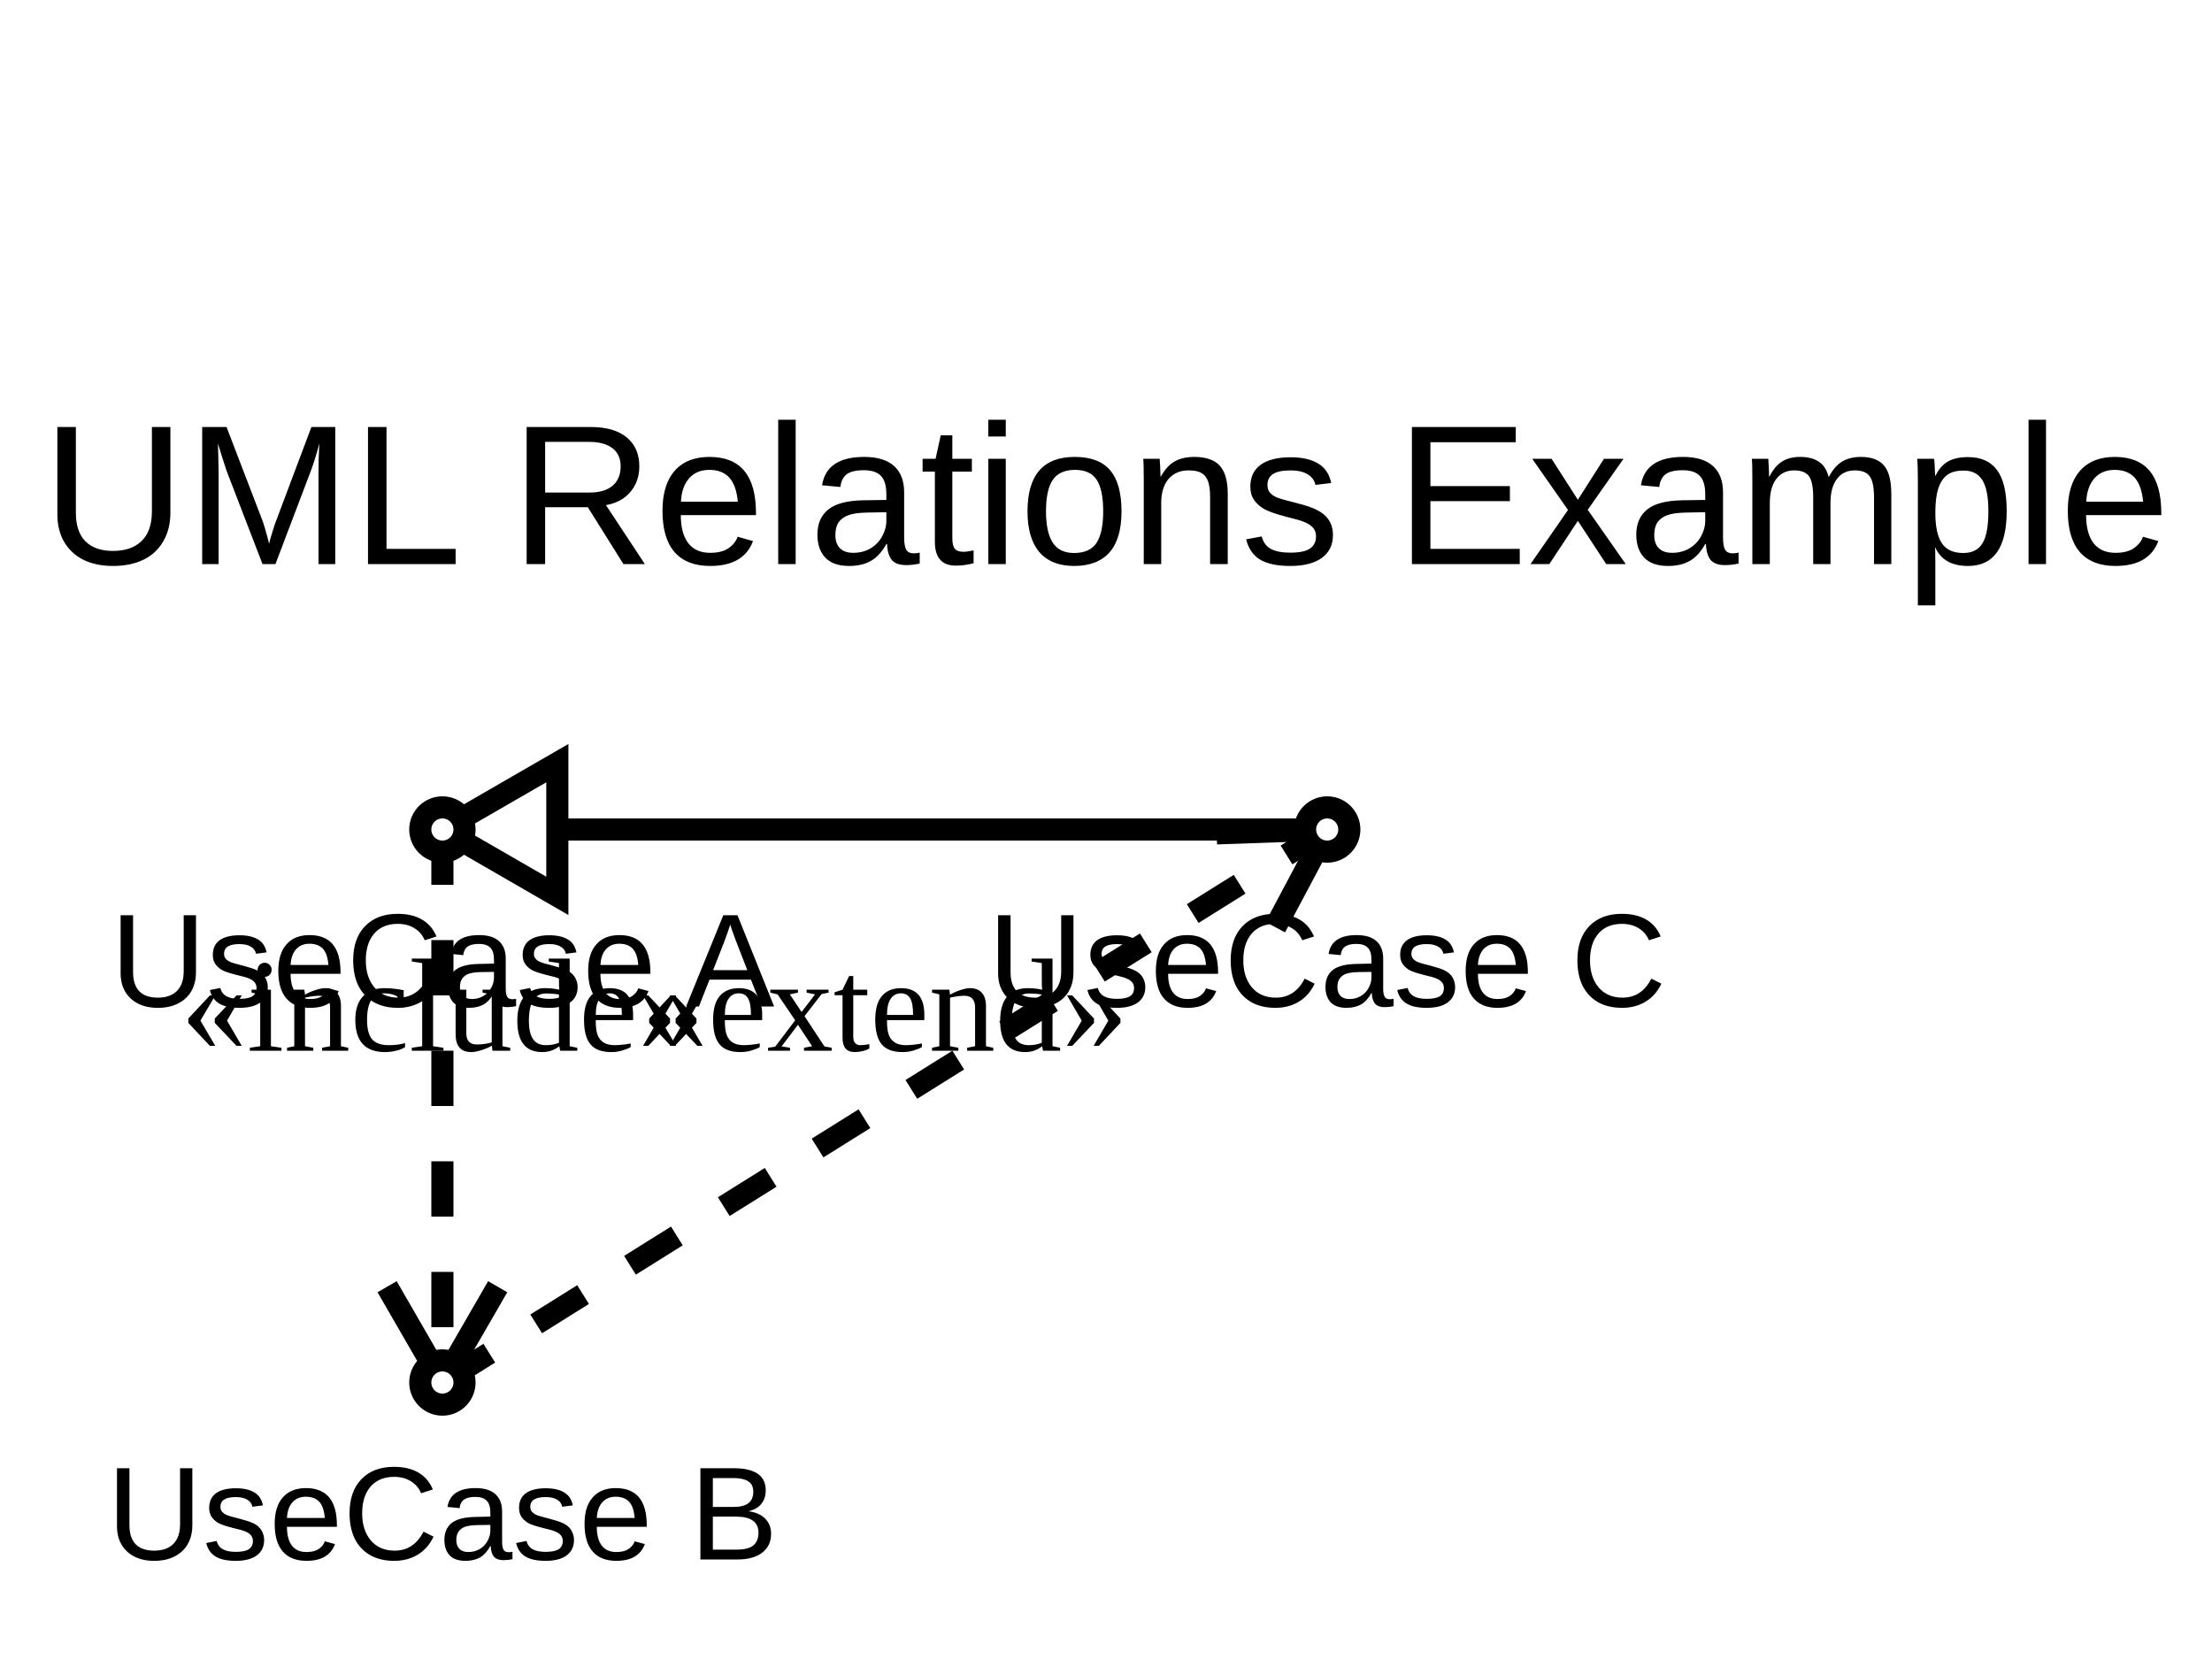
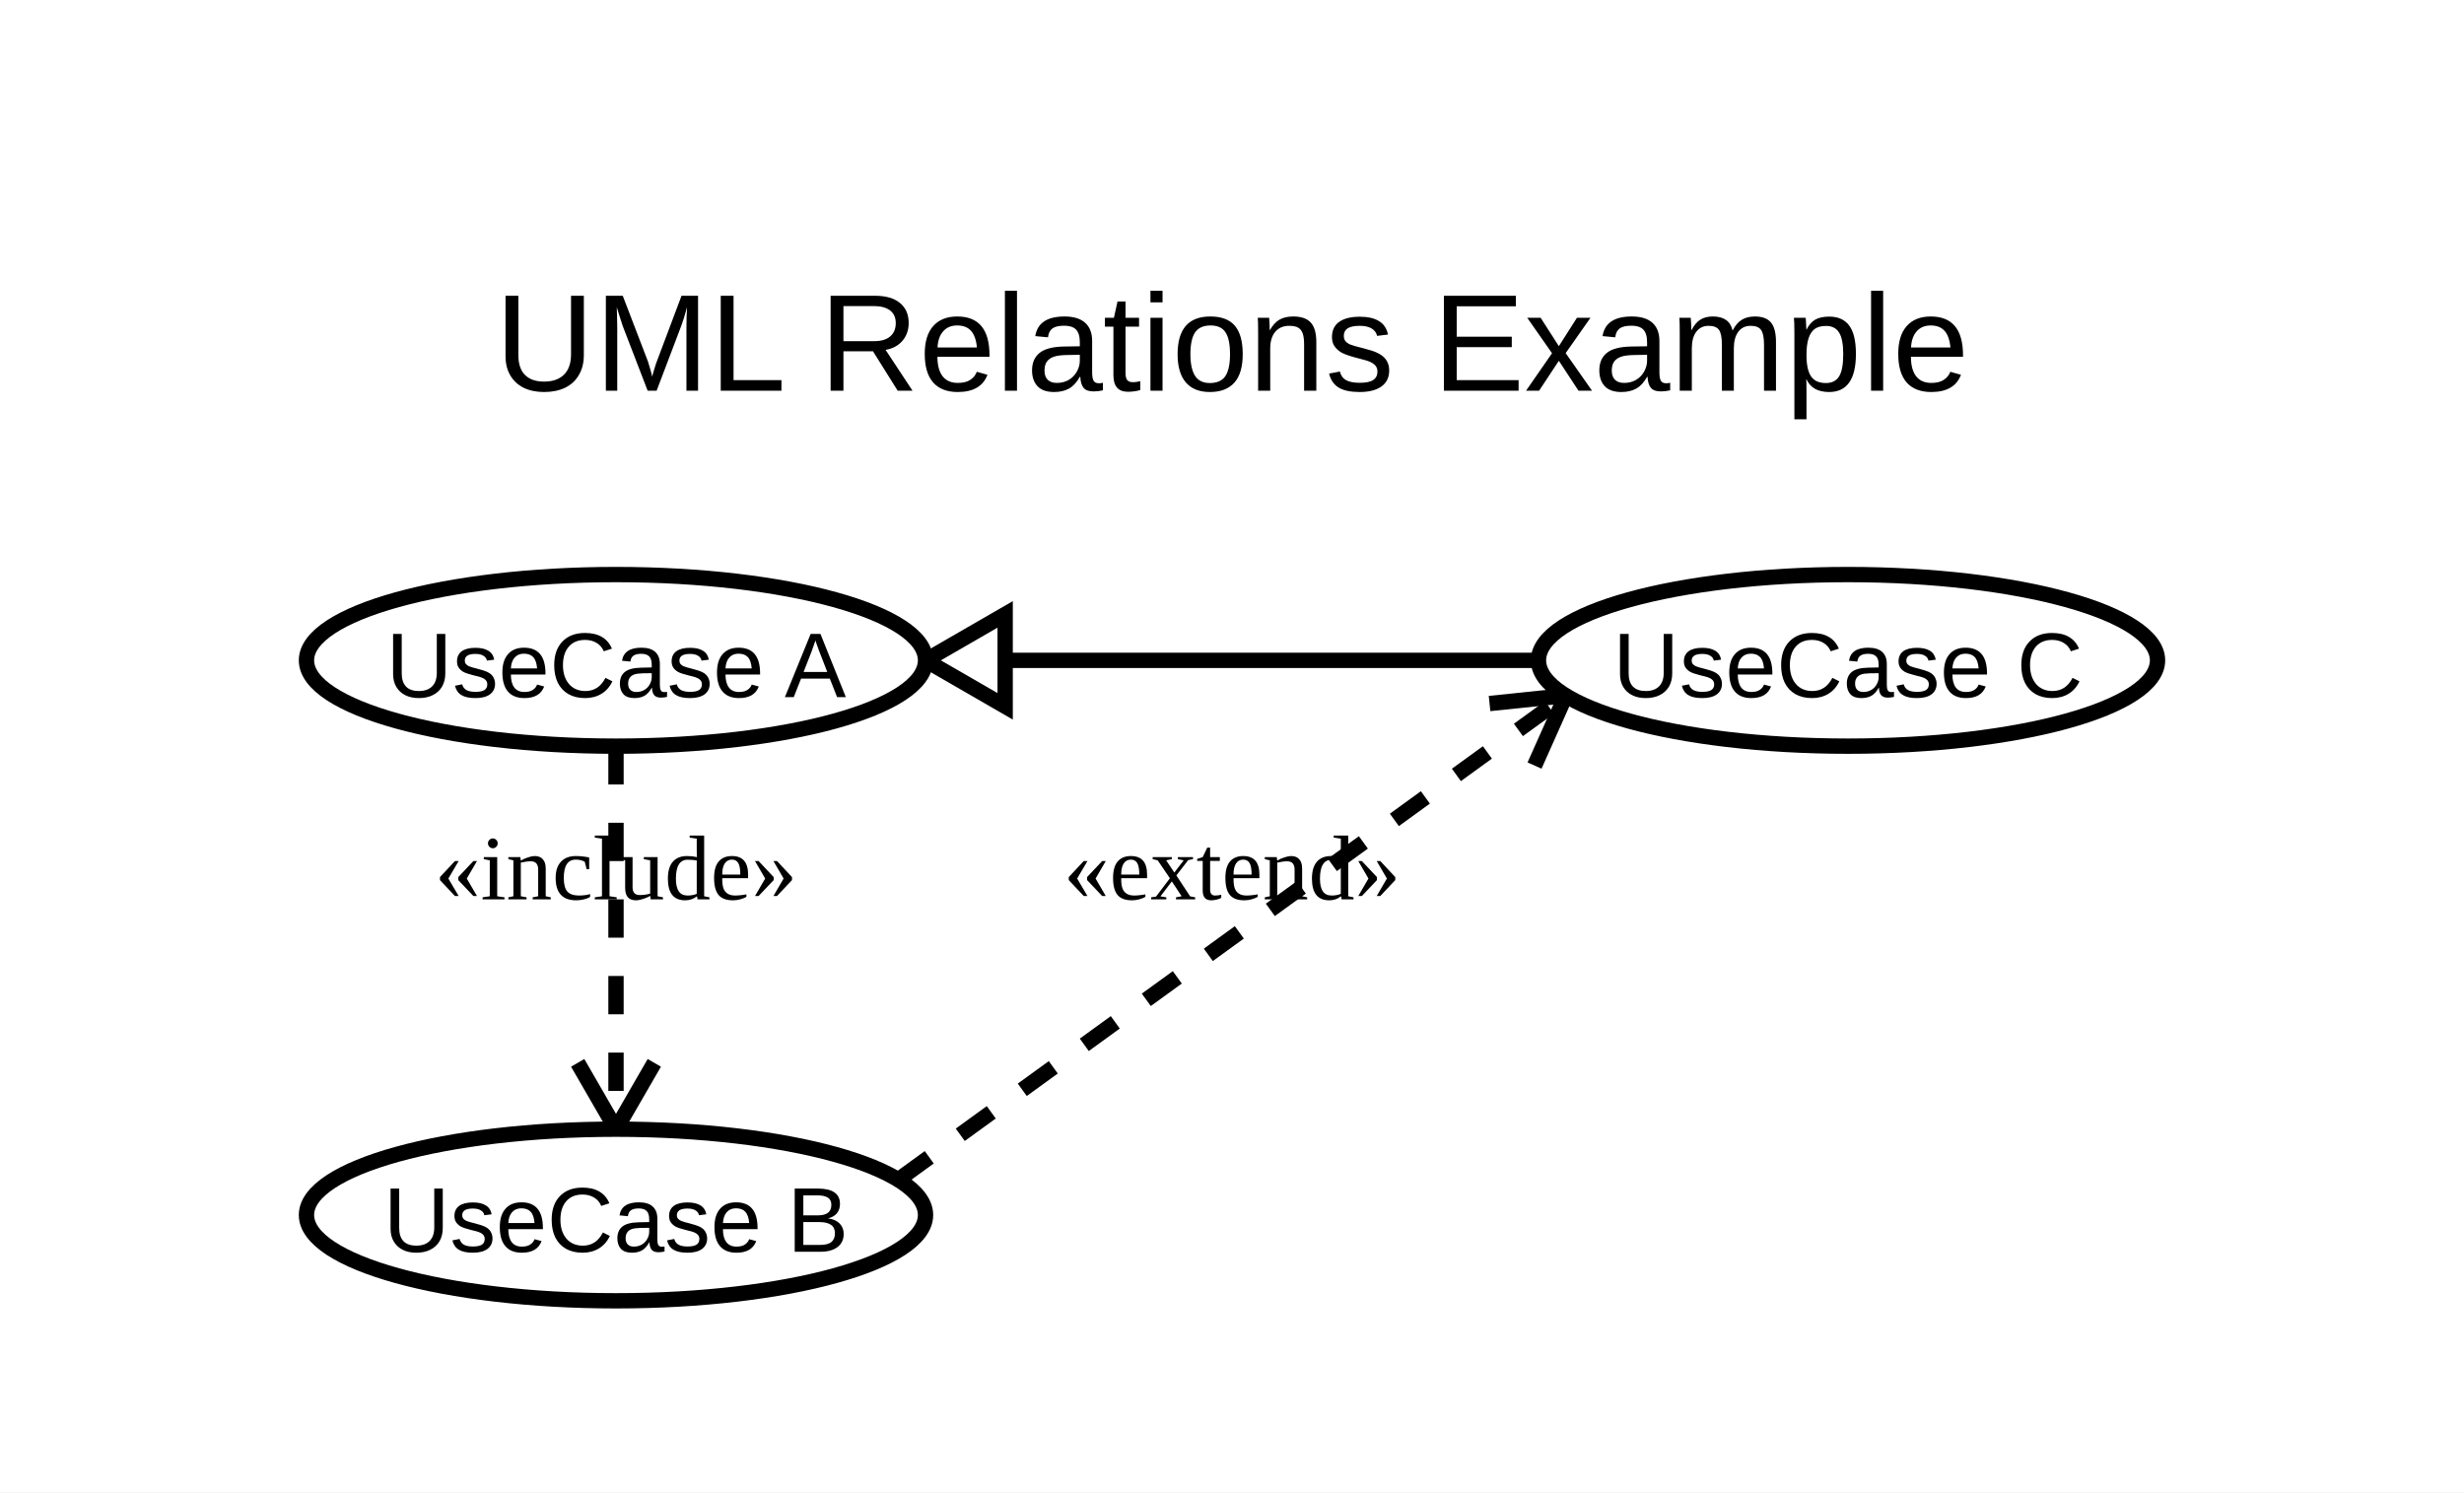
- <svg xmlns="http://www.w3.org/2000/svg" width="200" height="150" viewBox="0 0 200 150">
+ <svg xmlns="http://www.w3.org/2000/svg" width="321.6" height="194.8" viewBox="0 0 321.6 194.8">
  <rect width="100%" height="100%" fill="white" />
  <g id="__builtin__:diagram/0">
-     <text x="100" y="51" text-anchor="middle" font-size="18" font-family="Arial" fill="black">
-       <tspan x="100" dy="0">UML Relations Example</tspan>
+     <text x="160.8" y="51" text-anchor="middle" font-size="18" font-family="Arial" fill="black">
+       <tspan x="160.8" dy="0">UML Relations Example</tspan>
    </text>
  </g>
  <g>
-     <line x1="40" y1="75" x2="40" y2="125" stroke="black" stroke-width="2" stroke-dasharray="5,5" />
-     <line x1="40" y1="125" x2="35" y2="116.34" stroke="black" stroke-width="2" />
-     <line x1="40" y1="125" x2="45" y2="116.34" stroke="black" stroke-width="2" />
-     <text x="40" y="95" font-size="12" fill="black" text-anchor="middle">«include»</text>
+     <line x1="80.4" y1="97.4" x2="80.4" y2="147.4" stroke="black" stroke-width="2" stroke-dasharray="5,5" />
+     <line x1="80.4" y1="147.4" x2="75.4" y2="138.74" stroke="black" stroke-width="2" />
+     <line x1="80.4" y1="147.4" x2="85.4" y2="138.74" stroke="black" stroke-width="2" />
+     <text x="80.4" y="117.4" font-size="12" fill="black" text-anchor="middle">«include»</text>
  </g>
  <g>
-     <line x1="40" y1="125" x2="120" y2="75" stroke="black" stroke-width="2" stroke-dasharray="5,5" />
-     <line x1="120" y1="75" x2="115.306" y2="83.83" stroke="black" stroke-width="2" />
-     <line x1="120" y1="75" x2="110.006" y2="75.35" stroke="black" stroke-width="2" />
-     <text x="80" y="95" font-size="12" fill="black" text-anchor="middle">«extend»</text>
+     <line x1="117.238" y1="154.002" x2="204.362" y2="90.798" stroke="black" stroke-width="2" stroke-dasharray="5,5" />
+     <line x1="204.362" y1="90.798" x2="200.288" y2="99.931" stroke="black" stroke-width="2" />
+     <line x1="204.362" y1="90.798" x2="194.416" y2="91.836" stroke="black" stroke-width="2" />
+     <text x="160.8" y="117.4" font-size="12" fill="black" text-anchor="middle">«extend»</text>
  </g>
  <g>
-     <line x1="120" y1="75" x2="40" y2="75" stroke="black" stroke-width="2" />
-     <polygon points="40,75 50.392,69 50.392,81" fill="white" stroke="black" stroke-width="2" />
+     <line x1="200.8" y1="86.2" x2="120.8" y2="86.2" stroke="black" stroke-width="2" />
+     <polygon points="120.8,86.2 131.192,80.2 131.192,92.2" fill="white" stroke="black" stroke-width="2" />
  </g>
  <g id="uml:usecase/1">
-     <ellipse cx="40" cy="75" rx="2" ry="2" fill="white" stroke="black" stroke-width="2" />
-     <text x="40" y="91" text-anchor="middle" font-size="12" font-family="Arial" fill="black">
-       <tspan x="40" dy="0">UseCase A</tspan>
+     <ellipse cx="80.4" cy="86.2" rx="40.4" ry="11.2" fill="white" stroke="black" stroke-width="2" />
+     <text x="80.4" y="91" text-anchor="middle" font-size="12" font-family="Arial" fill="black">
+       <tspan x="80.4" dy="0">UseCase A</tspan>
    </text>
  </g>
  <g id="uml:usecase/2">
-     <ellipse cx="40" cy="125" rx="2" ry="2" fill="white" stroke="black" stroke-width="2" />
-     <text x="40" y="141" text-anchor="middle" font-size="12" font-family="Arial" fill="black">
-       <tspan x="40" dy="0">UseCase B</tspan>
+     <ellipse cx="80.4" cy="158.6" rx="40.4" ry="11.2" fill="white" stroke="black" stroke-width="2" />
+     <text x="80.4" y="163.4" text-anchor="middle" font-size="12" font-family="Arial" fill="black">
+       <tspan x="80.4" dy="0">UseCase B</tspan>
    </text>
  </g>
  <g id="uml:usecase/3">
-     <ellipse cx="120" cy="75" rx="2" ry="2" fill="white" stroke="black" stroke-width="2" />
-     <text x="120" y="91" text-anchor="middle" font-size="12" font-family="Arial" fill="black">
-       <tspan x="120" dy="0">UseCase C</tspan>
+     <ellipse cx="241.2" cy="86.2" rx="40.4" ry="11.2" fill="white" stroke="black" stroke-width="2" />
+     <text x="241.2" y="91" text-anchor="middle" font-size="12" font-family="Arial" fill="black">
+       <tspan x="241.2" dy="0">UseCase C</tspan>
    </text>
  </g>
</svg>
